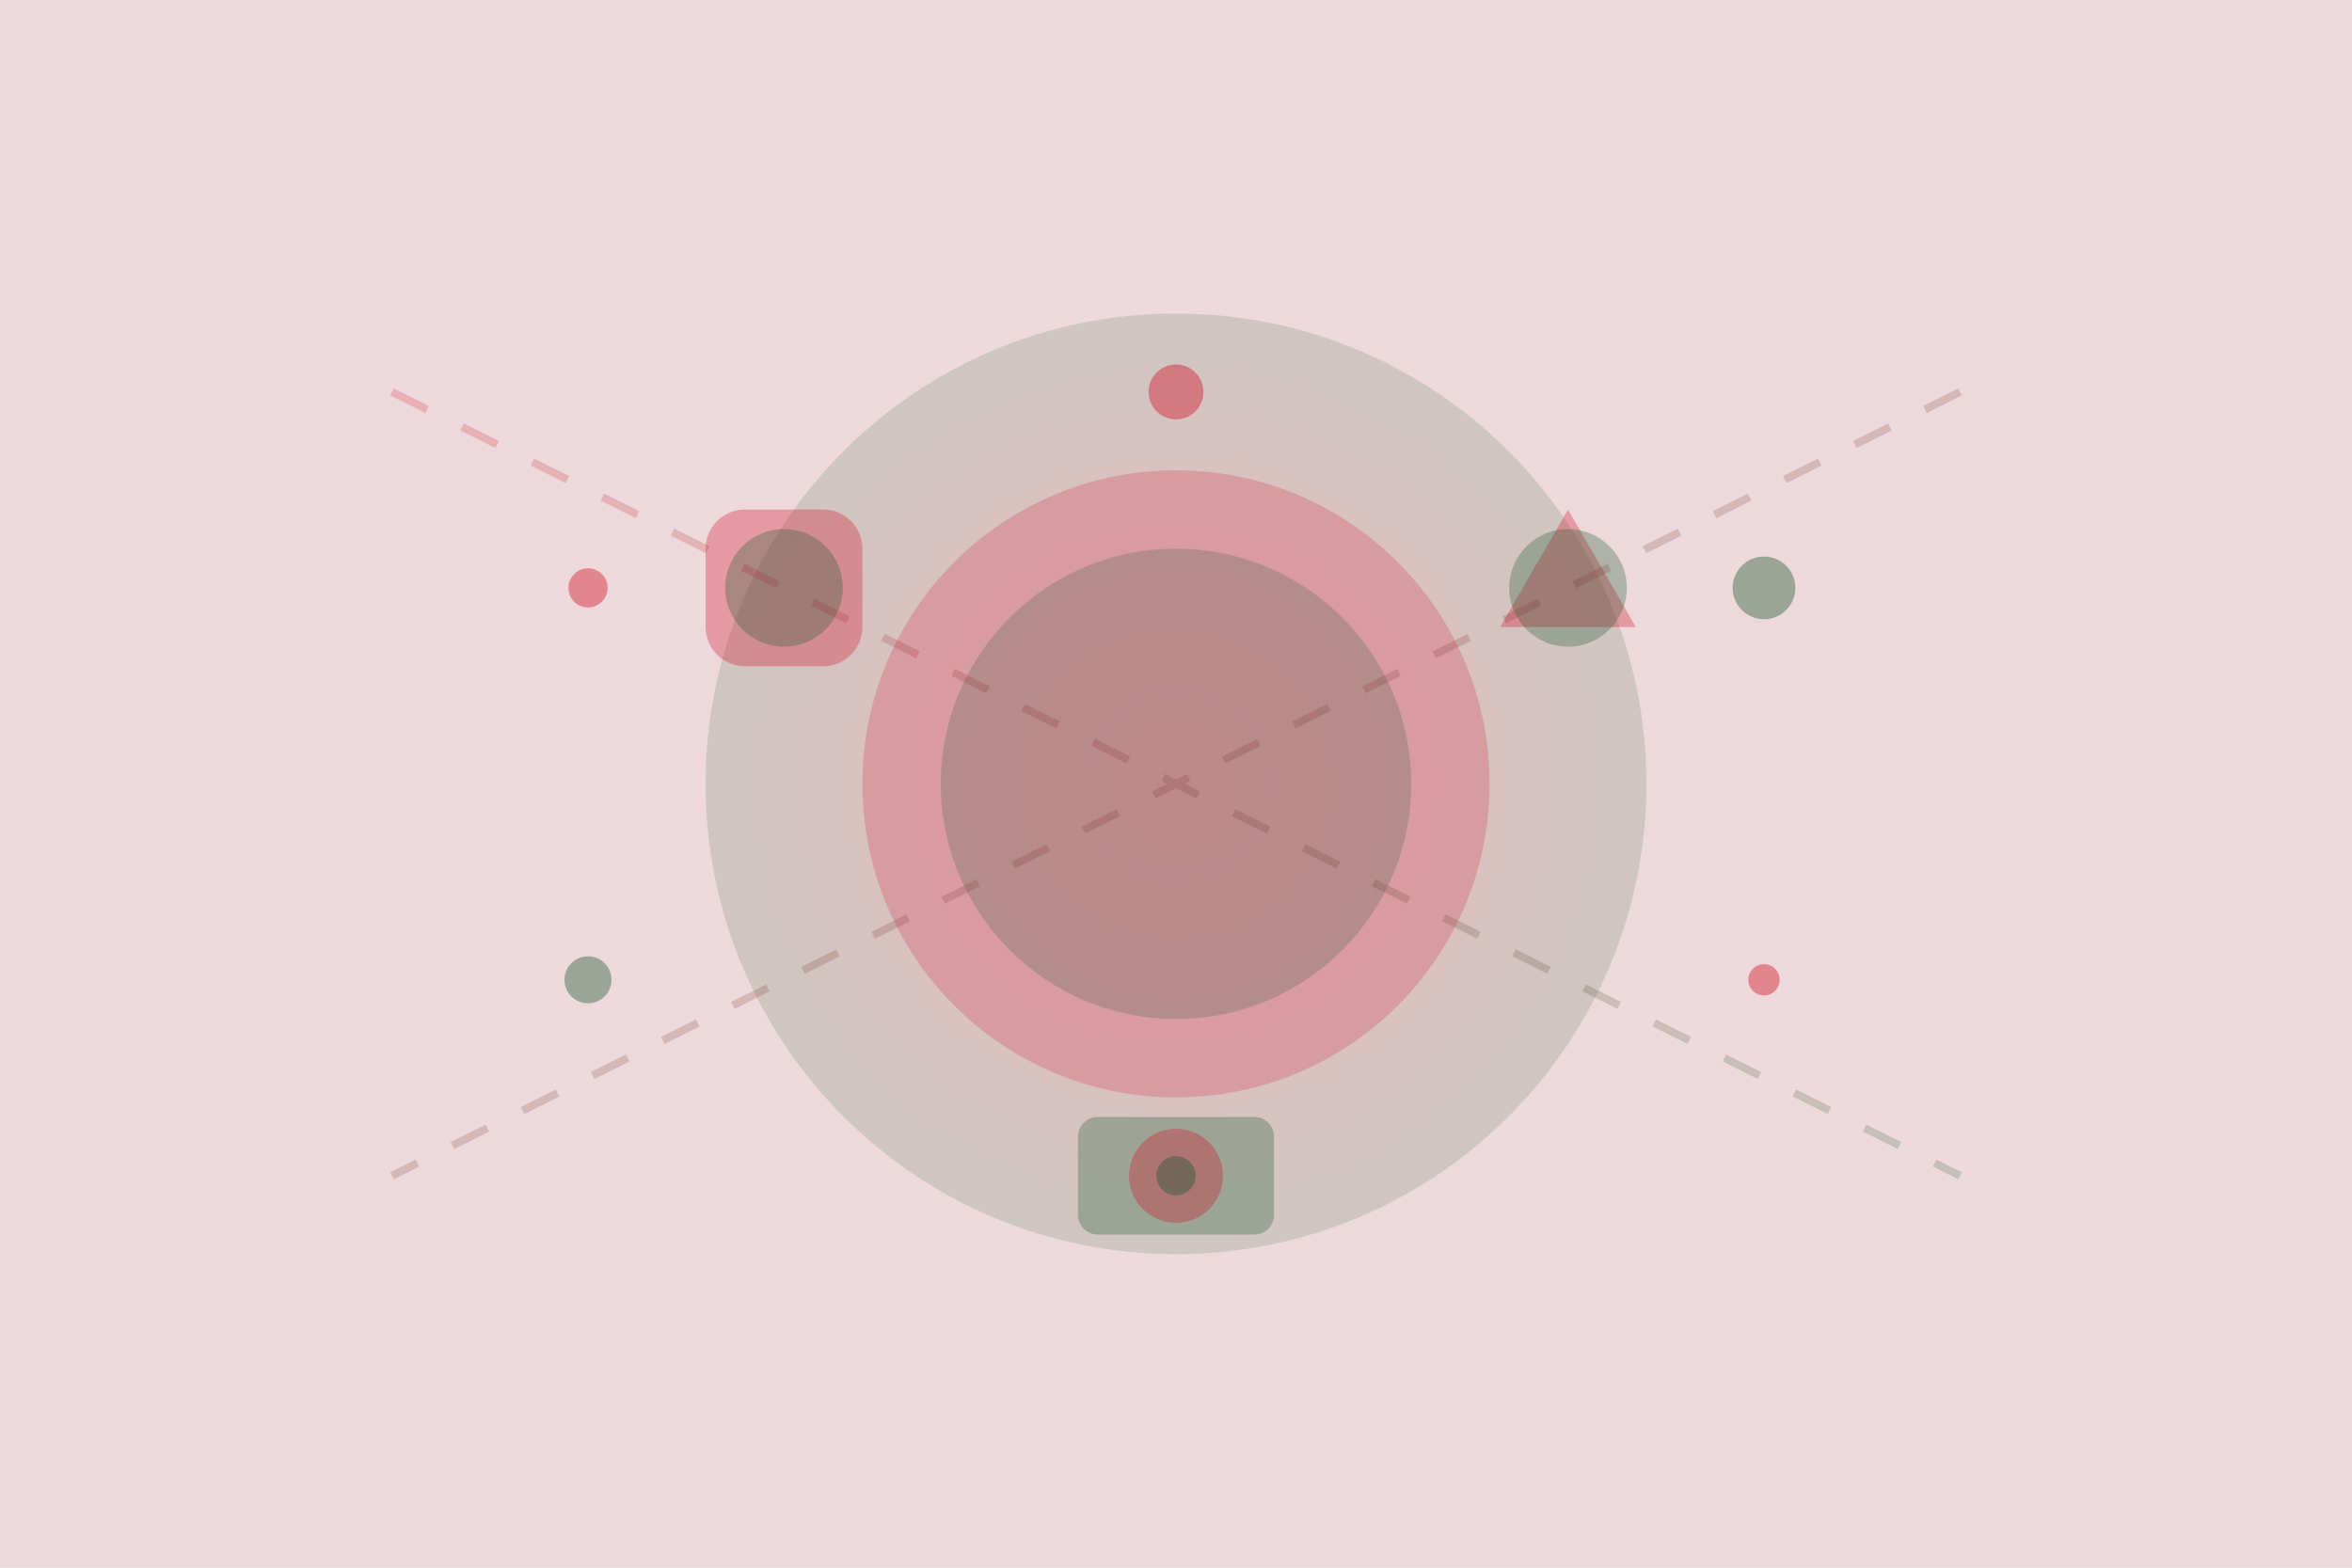
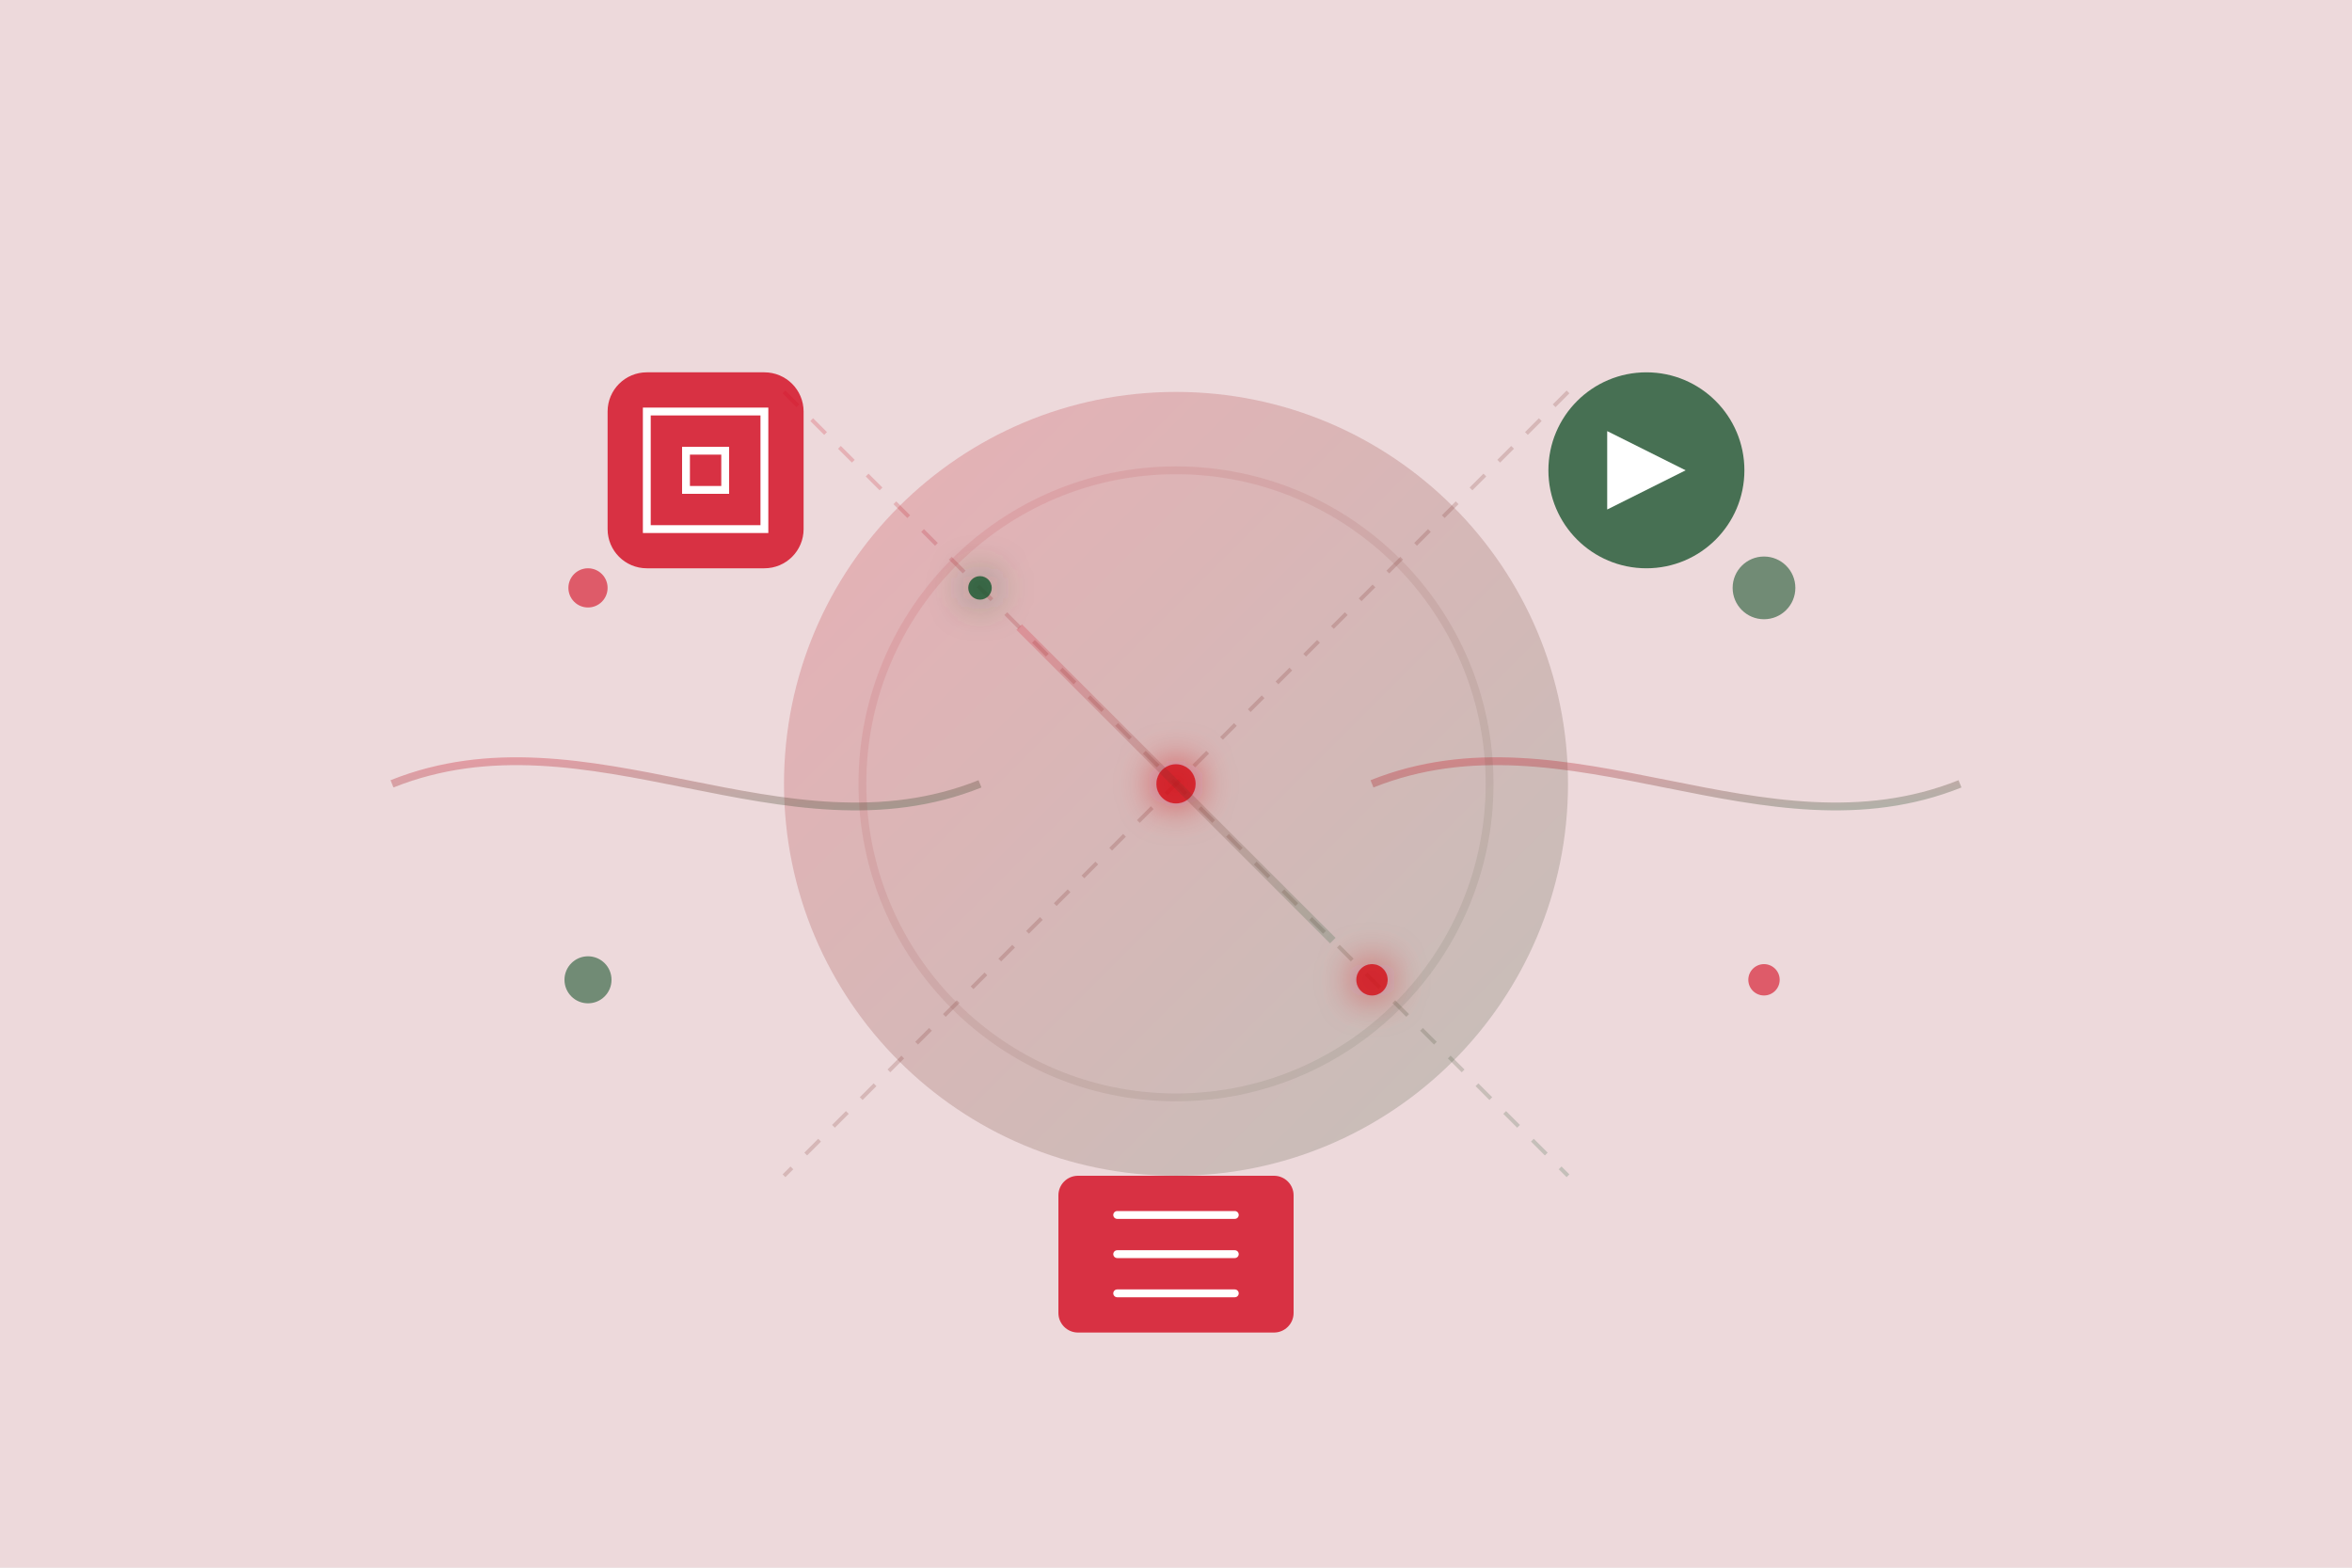
<svg xmlns="http://www.w3.org/2000/svg" width="600" height="400" viewBox="0 0 600 400" fill="none">
-   <path d="M0 0H600V400H0V0Z" fill="url(#gradient1)" opacity="0.1" />
-   <circle cx="300" cy="200" r="120" fill="url(#gradient2)" opacity="0.15" />
-   <g transform="translate(300, 200)">
-     <circle cx="0" cy="0" r="80" fill="#D3071D" opacity="0.2" />
-     <circle cx="0" cy="0" r="60" fill="#1E5631" opacity="0.2" />
-     <g class="floating-element" transform="translate(-100, -50)">
-       <rect x="-20" y="-20" width="40" height="40" rx="10" fill="#D3071D" opacity="0.3" />
-       <circle cx="0" cy="0" r="15" fill="#1E5631" opacity="0.3" />
-     </g>
-     <g class="floating-element" transform="translate(100, -50)">
-       <polygon points="0,-20 17.32,10 -17.32,10" fill="#D3071D" opacity="0.3" />
-       <circle cx="0" cy="0" r="15" fill="#1E5631" opacity="0.3" />
-     </g>
-     <g class="floating-element" transform="translate(0, 100)">
-       <rect x="-25" y="-15" width="50" height="30" rx="5" fill="#1E5631" opacity="0.3" />
-       <circle cx="0" cy="0" r="12" fill="#D3071D" opacity="0.3" />
-     </g>
-   </g>
-   <g stroke="url(#gradient3)" stroke-width="2" opacity="0.2">
-     <path d="M100 100L500 300" stroke-dasharray="10 10" />
-     <path d="M500 100L100 300" stroke-dasharray="10 10" />
-     <path d="M300 50L300 350" stroke-dasharray="10 10" />
-     <path d="M50 200L550 200" stroke-dasharray="10 10" />
-   </g>
-   <g class="particles">
-     <circle cx="150" cy="150" r="5" fill="#D3071D" opacity="0.4" />
-     <circle cx="450" cy="150" r="8" fill="#1E5631" opacity="0.4" />
-     <circle cx="150" cy="250" r="6" fill="#1E5631" opacity="0.4" />
-     <circle cx="450" cy="250" r="4" fill="#D3071D" opacity="0.4" />
-     <circle cx="300" cy="100" r="7" fill="#D3071D" opacity="0.4" />
-     <circle cx="300" cy="300" r="5" fill="#1E5631" opacity="0.4" />
-   </g>
  <defs>
    <linearGradient id="gradient1" x1="0" y1="0" x2="600" y2="400">
+       <stop offset="0%" stop-color="#D3071D" stop-opacity="0.1" />
+       <stop offset="100%" stop-color="#1E5631" stop-opacity="0.1" />
+     </linearGradient>
+     <linearGradient id="gradient2" x1="0" y1="0" x2="1" y2="1">
      <stop offset="0%" stop-color="#D3071D" />
      <stop offset="100%" stop-color="#1E5631" />
    </linearGradient>
-     <radialGradient id="gradient2" cx="0" cy="0" r="1" gradientUnits="userSpaceOnUse" gradientTransform="translate(300 200) rotate(90) scale(120)">
-       <stop offset="0%" stop-color="#D3071D" />
-       <stop offset="100%" stop-color="#1E5631" />
-     </radialGradient>
-     <linearGradient id="gradient3" x1="0" y1="0" x2="1" y2="1">
-       <stop offset="0%" stop-color="#D3071D" />
-       <stop offset="100%" stop-color="#1E5631" />
-     </linearGradient>
+     <filter id="glow" x="-20%" y="-20%" width="140%" height="140%">
+       <feGaussianBlur stdDeviation="5" result="blur" />
+       <feComposite in="SourceGraphic" in2="blur" operator="over" />
+     </filter>
  </defs>
+   <rect width="600" height="400" fill="url(#gradient1)" />
+   <g transform="translate(300, 200)">
+     <circle cx="0" cy="0" r="100" fill="url(#gradient2)" opacity="0.2" />
+     <g class="media-icon" transform="translate(-120, -80)">
+       <rect x="-25" y="-25" width="50" height="50" rx="10" fill="#D3071D" opacity="0.8" />
+       <path d="M-15 -15L15 -15L15 15L-15 15Z" stroke="white" stroke-width="2" fill="none" />
+       <path d="M-5 -5L5 -5L5 5L-5 5Z" stroke="white" stroke-width="2" fill="none" />
+     </g>
+     <g class="media-icon" transform="translate(120, -80)">
+       <circle cx="0" cy="0" r="25" fill="#1E5631" opacity="0.8" />
+       <path d="M-10 -10L10 0L-10 10Z" fill="white" />
+     </g>
+     <g class="media-icon" transform="translate(0, 120)">
+       <rect x="-30" y="-20" width="60" height="40" rx="5" fill="#D3071D" opacity="0.8" />
+       <path d="M-15 -10L15 -10M-15 0L15 0M-15 10L15 10" stroke="white" stroke-width="2" stroke-linecap="round" />
+     </g>
+   </g>
+   <g class="decorative">
+     <path d="M100 200C150 180, 200 220, 250 200" stroke="url(#gradient2)" stroke-width="2" opacity="0.3" />
+     <path d="M350 200C400 180, 450 220, 500 200" stroke="url(#gradient2)" stroke-width="2" opacity="0.3" />
+     <circle cx="150" cy="150" r="5" fill="#D3071D" opacity="0.6" />
+     <circle cx="450" cy="150" r="8" fill="#1E5631" opacity="0.6" />
+     <circle cx="150" cy="250" r="6" fill="#1E5631" opacity="0.6" />
+     <circle cx="450" cy="250" r="4" fill="#D3071D" opacity="0.6" />
+     <path d="M200 100L400 300" stroke="url(#gradient2)" stroke-width="1" stroke-dasharray="5 5" opacity="0.2" />
+     <path d="M400 100L200 300" stroke="url(#gradient2)" stroke-width="1" stroke-dasharray="5 5" opacity="0.2" />
+   </g>
+   <g filter="url(#glow)">
+     <circle cx="300" cy="200" r="5" fill="#D3071D" opacity="0.8" />
+     <circle cx="250" cy="150" r="3" fill="#1E5631" opacity="0.8" />
+     <circle cx="350" cy="250" r="4" fill="#D3071D" opacity="0.8" />
+   </g>
+   <g class="animated">
+     <circle cx="300" cy="200" r="80" stroke="url(#gradient2)" stroke-width="2" opacity="0.1">
+       <animate attributeName="r" values="80;90;80" dur="3s" repeatCount="indefinite" />
+       <animate attributeName="opacity" values="0.1;0.2;0.1" dur="3s" repeatCount="indefinite" />
+     </circle>
+     <g transform="translate(300, 200)">
+       <path d="M-40 -40L40 40" stroke="url(#gradient2)" stroke-width="2" opacity="0.2">
+         <animateTransform attributeName="transform" type="rotate" from="0" to="360" dur="10s" repeatCount="indefinite" />
+       </path>
+     </g>
+   </g>
</svg>
